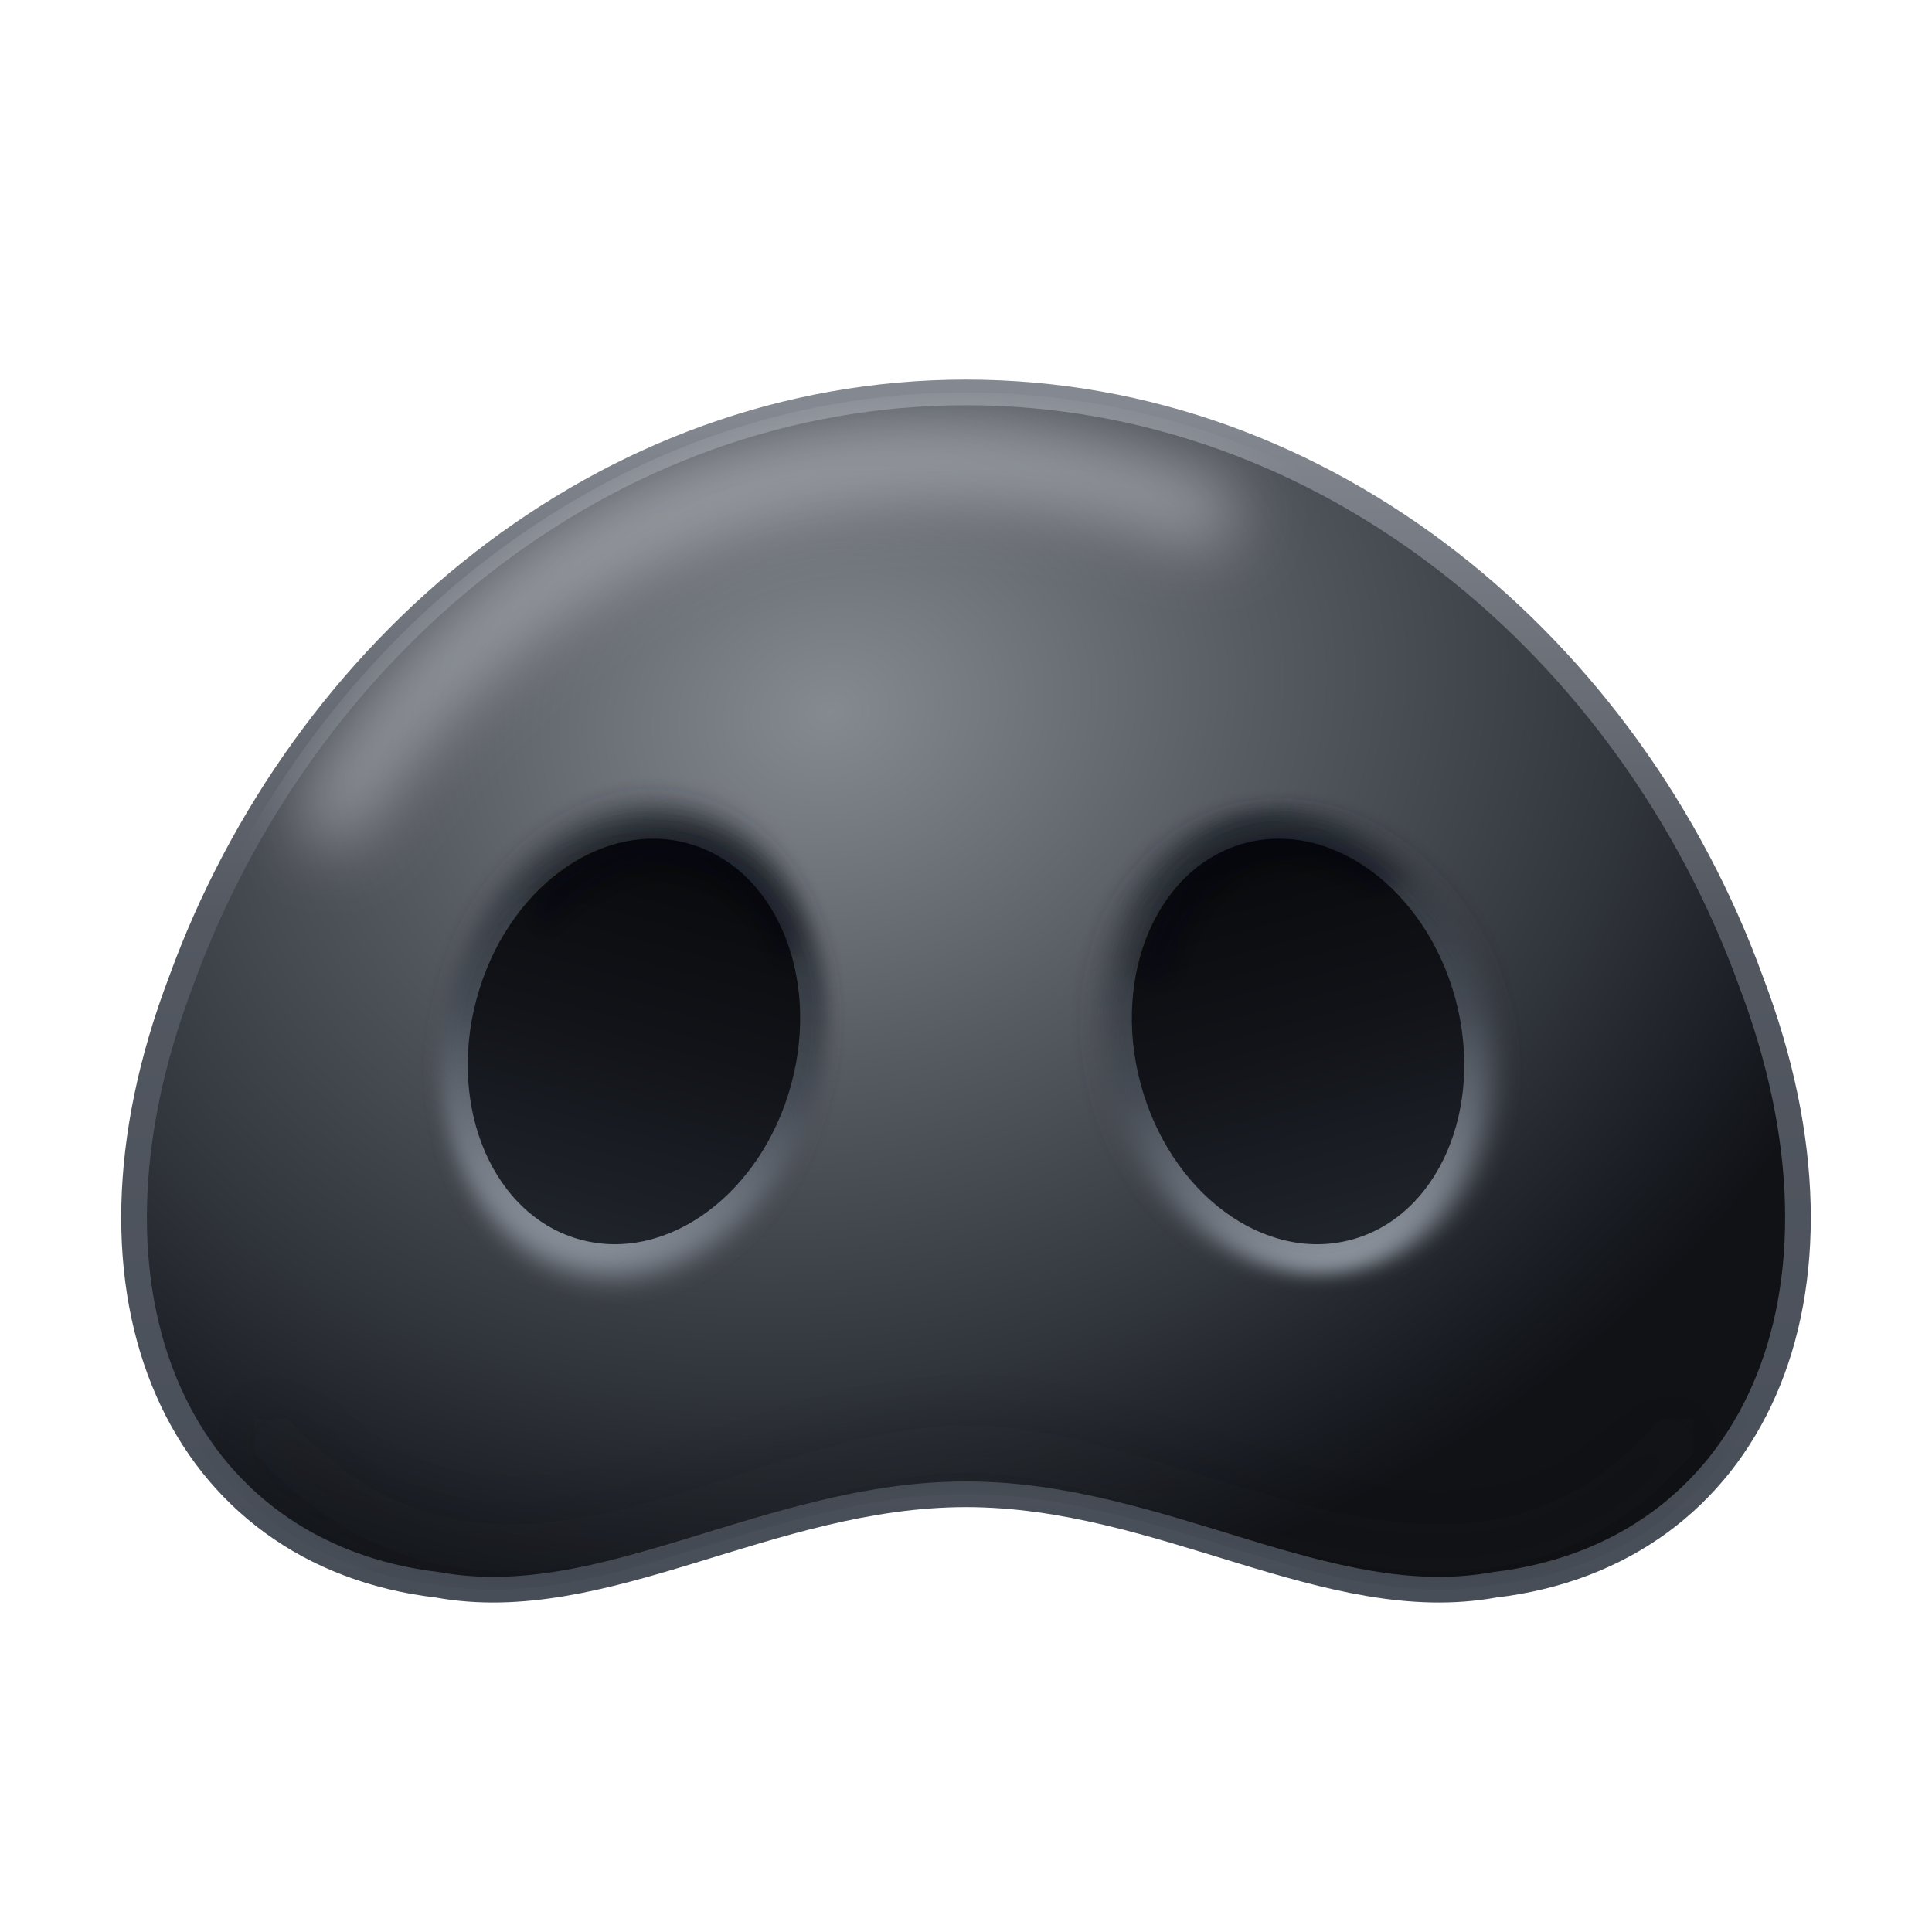
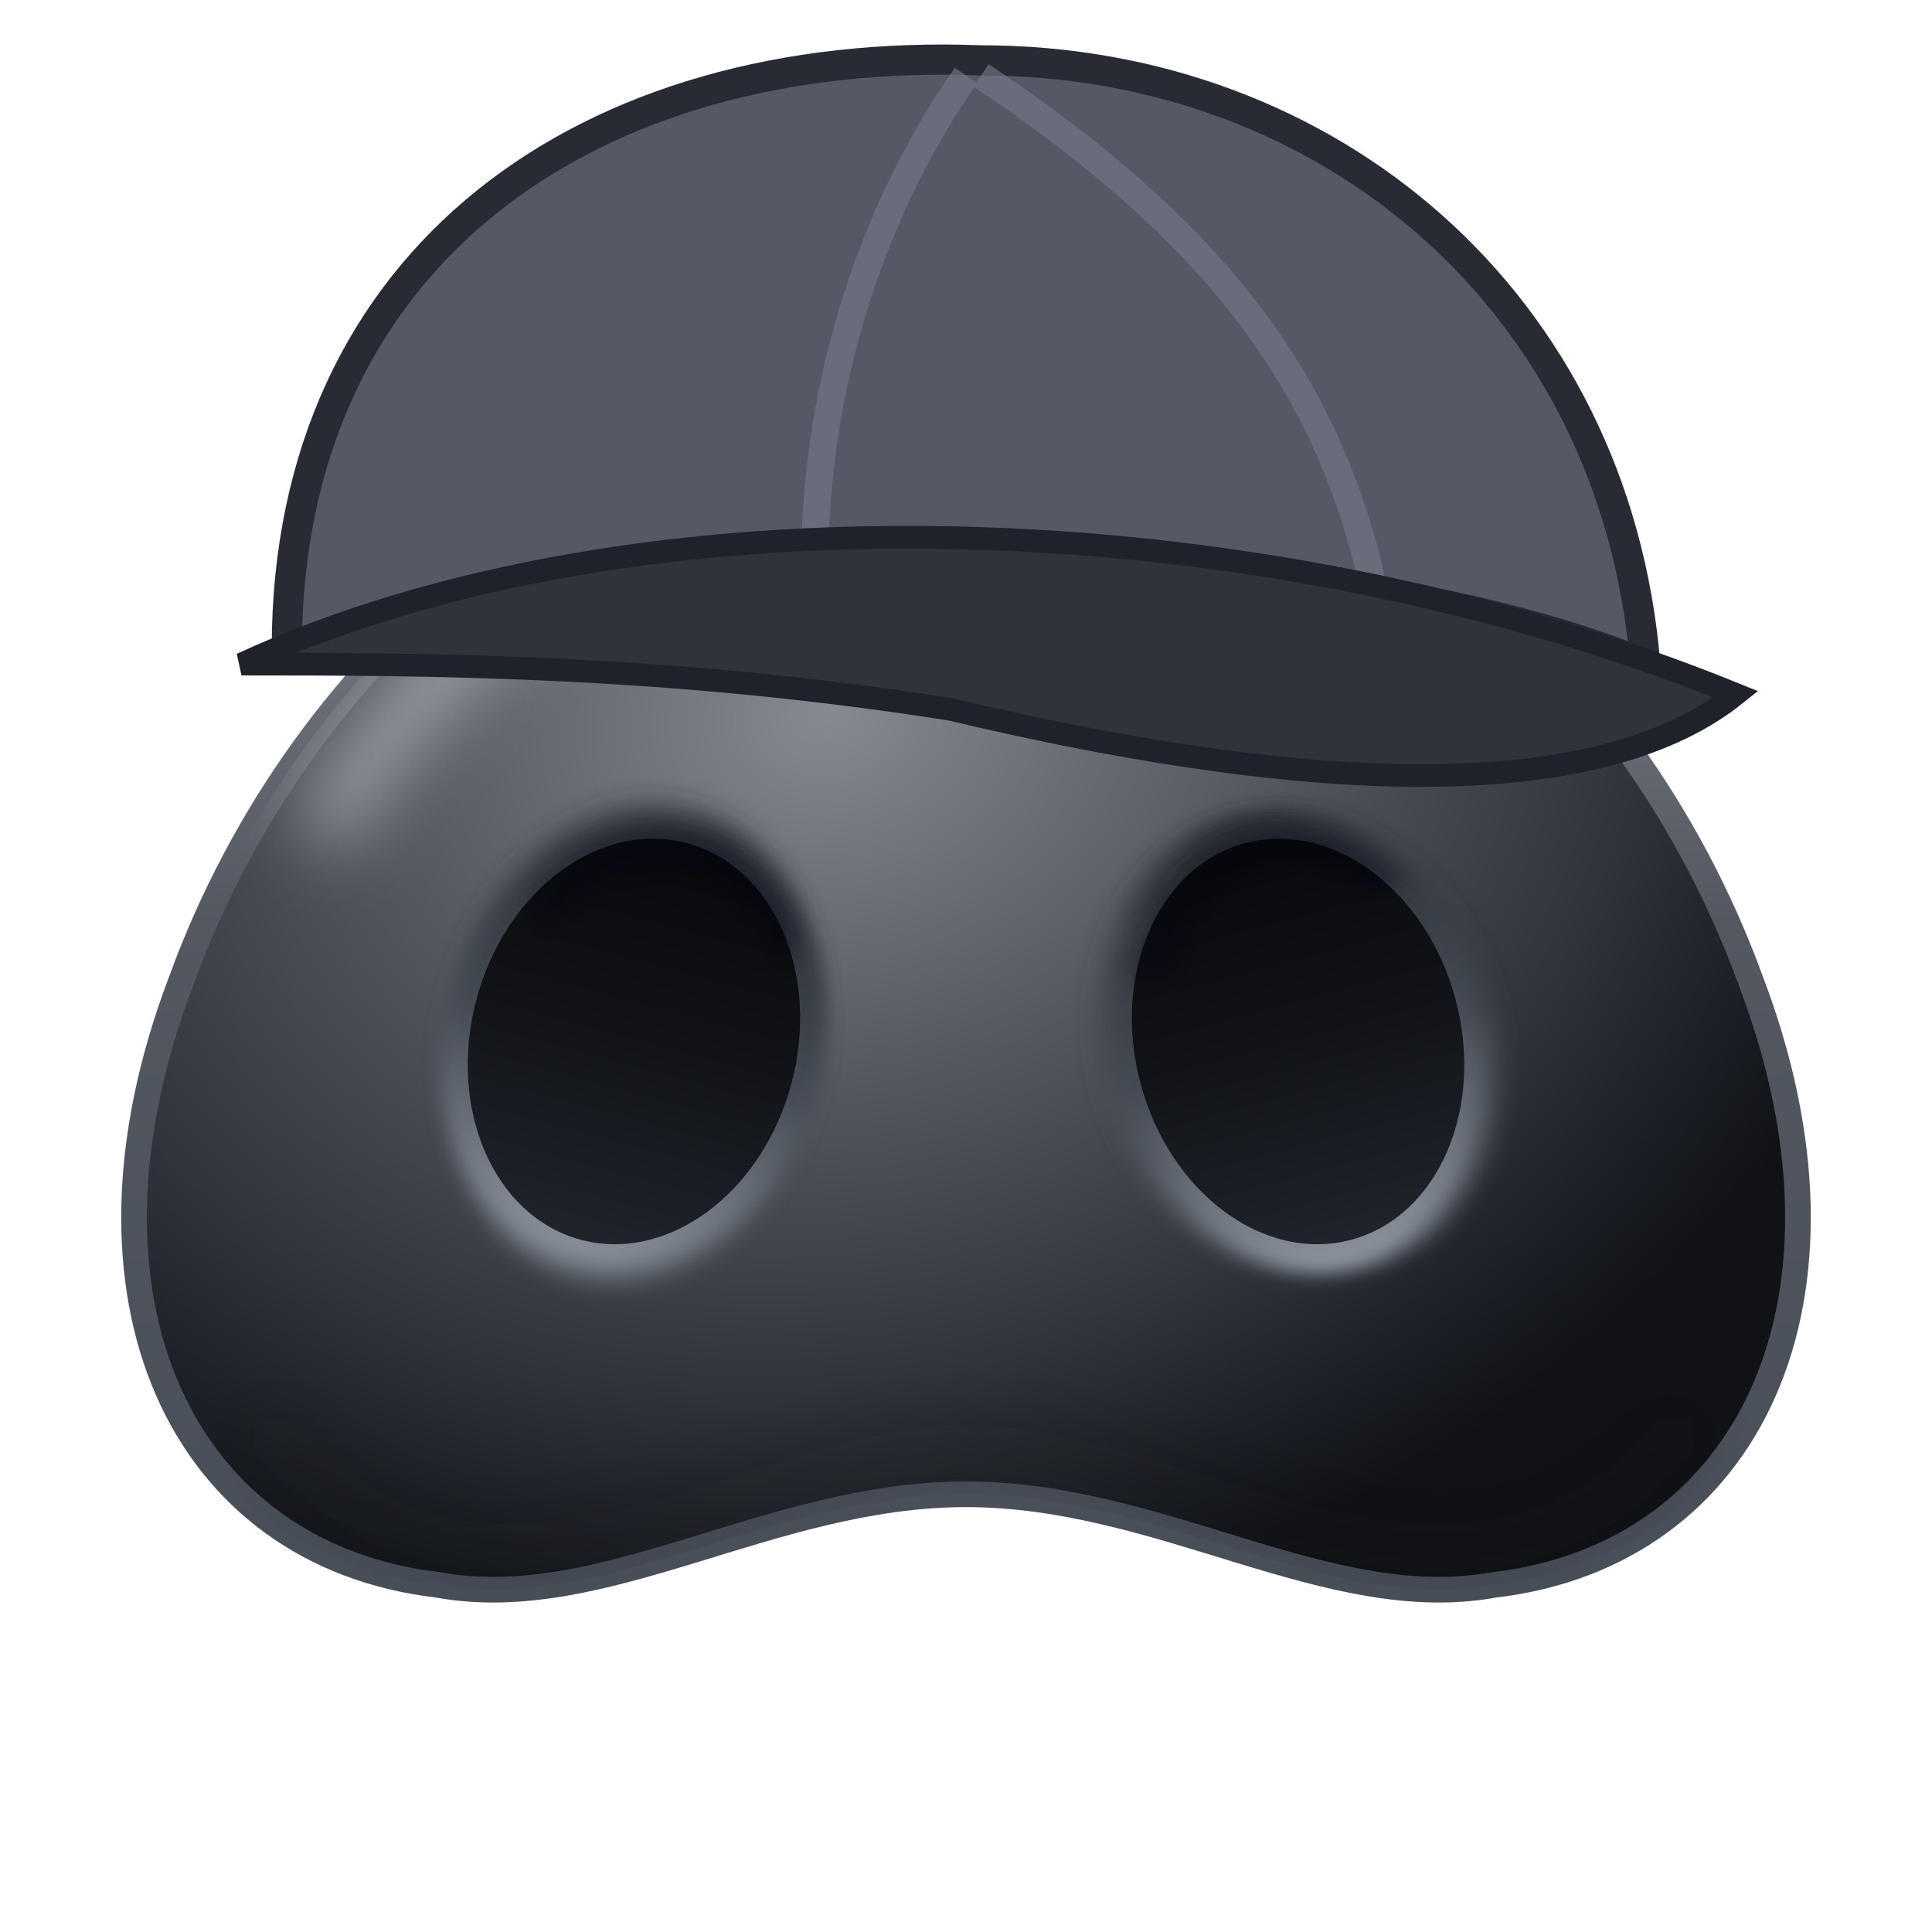
<svg xmlns="http://www.w3.org/2000/svg" width="128" height="128" viewBox="0 0 128 128" fill="none">
  <defs>
    <radialGradient id="pink" cx="0" cy="0" r="1" gradientTransform="translate(55 47) rotate(76) scale(62 76)" gradientUnits="userSpaceOnUse">
      <stop stop-color="#858990" />
      <stop offset=".38" stop-color="#565a61" />
      <stop offset=".72" stop-color="#30343b" />
      <stop offset=".91" stop-color="#191c22" />
      <stop offset="1" stop-color="#101216" />
    </radialGradient>
    <linearGradient id="rim" x1="64" y1="27" x2="64" y2="106" gradientUnits="userSpaceOnUse">
      <stop stop-color="#848991" />
      <stop offset=".43" stop-color="#535861" />
      <stop offset="1" stop-color="#484e58" />
    </linearGradient>
    <linearGradient id="hole" x1="0" y1="-14" x2="0" y2="14" gradientUnits="userSpaceOnUse">
      <stop stop-color="#08090b" />
      <stop offset=".48" stop-color="#111318" />
      <stop offset="1" stop-color="#20242b" />
    </linearGradient>
    <linearGradient id="holeRim" x1="0" y1="-16" x2="0" y2="16" gradientUnits="userSpaceOnUse">
      <stop stop-color="#252a31" />
      <stop offset=".52" stop-color="#454b54" />
      <stop offset="1" stop-color="#9198a2" />
    </linearGradient>
    <filter id="soft" x="-30%" y="-100%" width="160%" height="300%">
      <feGaussianBlur stdDeviation="2.3" />
    </filter>
    <filter id="edge" x="-15%" y="-15%" width="130%" height="130%">
      <feGaussianBlur stdDeviation=".8" />
    </filter>
    <clipPath id="outline">
      <path d="M64 26C40 26 20 43 12 65C4 86 12 103 29 105C40 107 51 99 64 99C77 99 88 107 99 105C116 103 124 86 116 65C108 43 88 26 64 26Z" />
    </clipPath>
  </defs>
  <path d="M64 26C40 26 20 43 12 65C4 86 12 103 29 105C40 107 51 99 64 99C77 99 88 107 99 105C116 103 124 86 116 65C108 43 88 26 64 26Z" fill="url(#pink)" stroke="url(#rim)" stroke-width="1.7" />
  <g clip-path="url(#outline)">
    <path d="M22 54C36 31 60 26 80 34" stroke="#edf0f5" stroke-width="4" stroke-linecap="round" opacity=".48" filter="url(#soft)" />
    <path d="M17 94C32 112 49 96 64 96C79 96 98 112 112 94" stroke="#08090d" stroke-width="3" opacity=".18" filter="url(#soft)" />
    <g transform="translate(42 69) rotate(15)">
      <ellipse rx="12.6" ry="15.6" fill="url(#holeRim)" filter="url(#edge)" />
      <ellipse rx="10.8" ry="13.6" fill="url(#hole)" />
      <path d="M-8-7C-4-14 3-15 8-9" stroke="#050608" stroke-width="1.8" stroke-linecap="round" opacity=".42" filter="url(#edge)" />
    </g>
    <g transform="translate(86 69) rotate(-15)">
      <ellipse rx="12.6" ry="15.6" fill="url(#holeRim)" filter="url(#edge)" />
      <ellipse rx="10.8" ry="13.6" fill="url(#hole)" />
      <path d="M-8-7C-4-14 3-15 8-9" stroke="#050608" stroke-width="1.8" stroke-linecap="round" opacity=".42" filter="url(#edge)" />
    </g>
  </g>
+   <path d="M19 43C19 17 39 3 65 4C88 4 107 20 109 44C87 35 45 35 19 43Z" fill="#555966" stroke="#292b34" stroke-width="2" />
+   <path d="M64 5C57 15 54 27 54 37M65 5C80 15 88 25 91 39" fill="none" stroke="#727786" stroke-width="1.8" opacity=".65" />
+   <path d="M16 44C42 32 83 33 115 46C105 54 84 52 63 47C44 44 28 44 16 44Z" fill="#30323c" stroke="#20222b" stroke-width="1.5" />
</svg>
